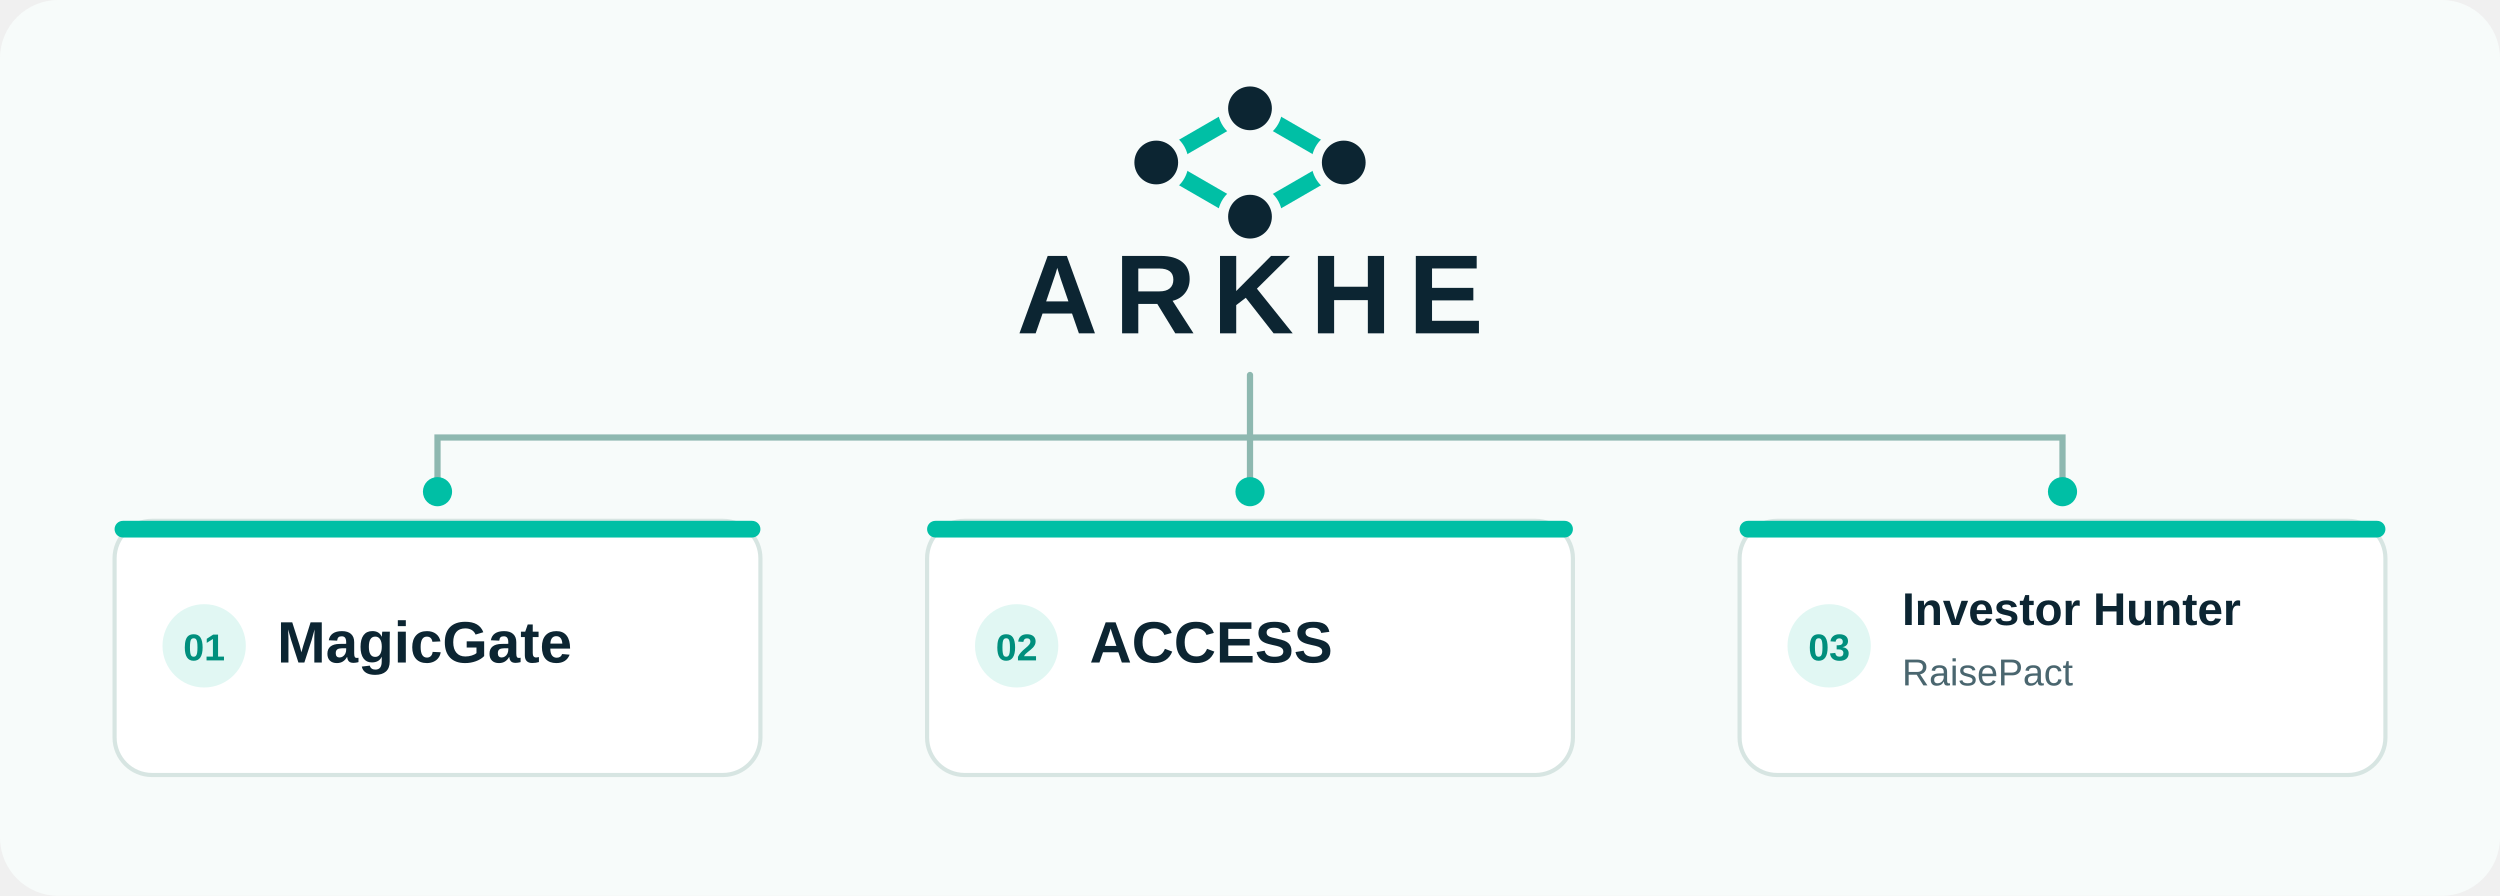
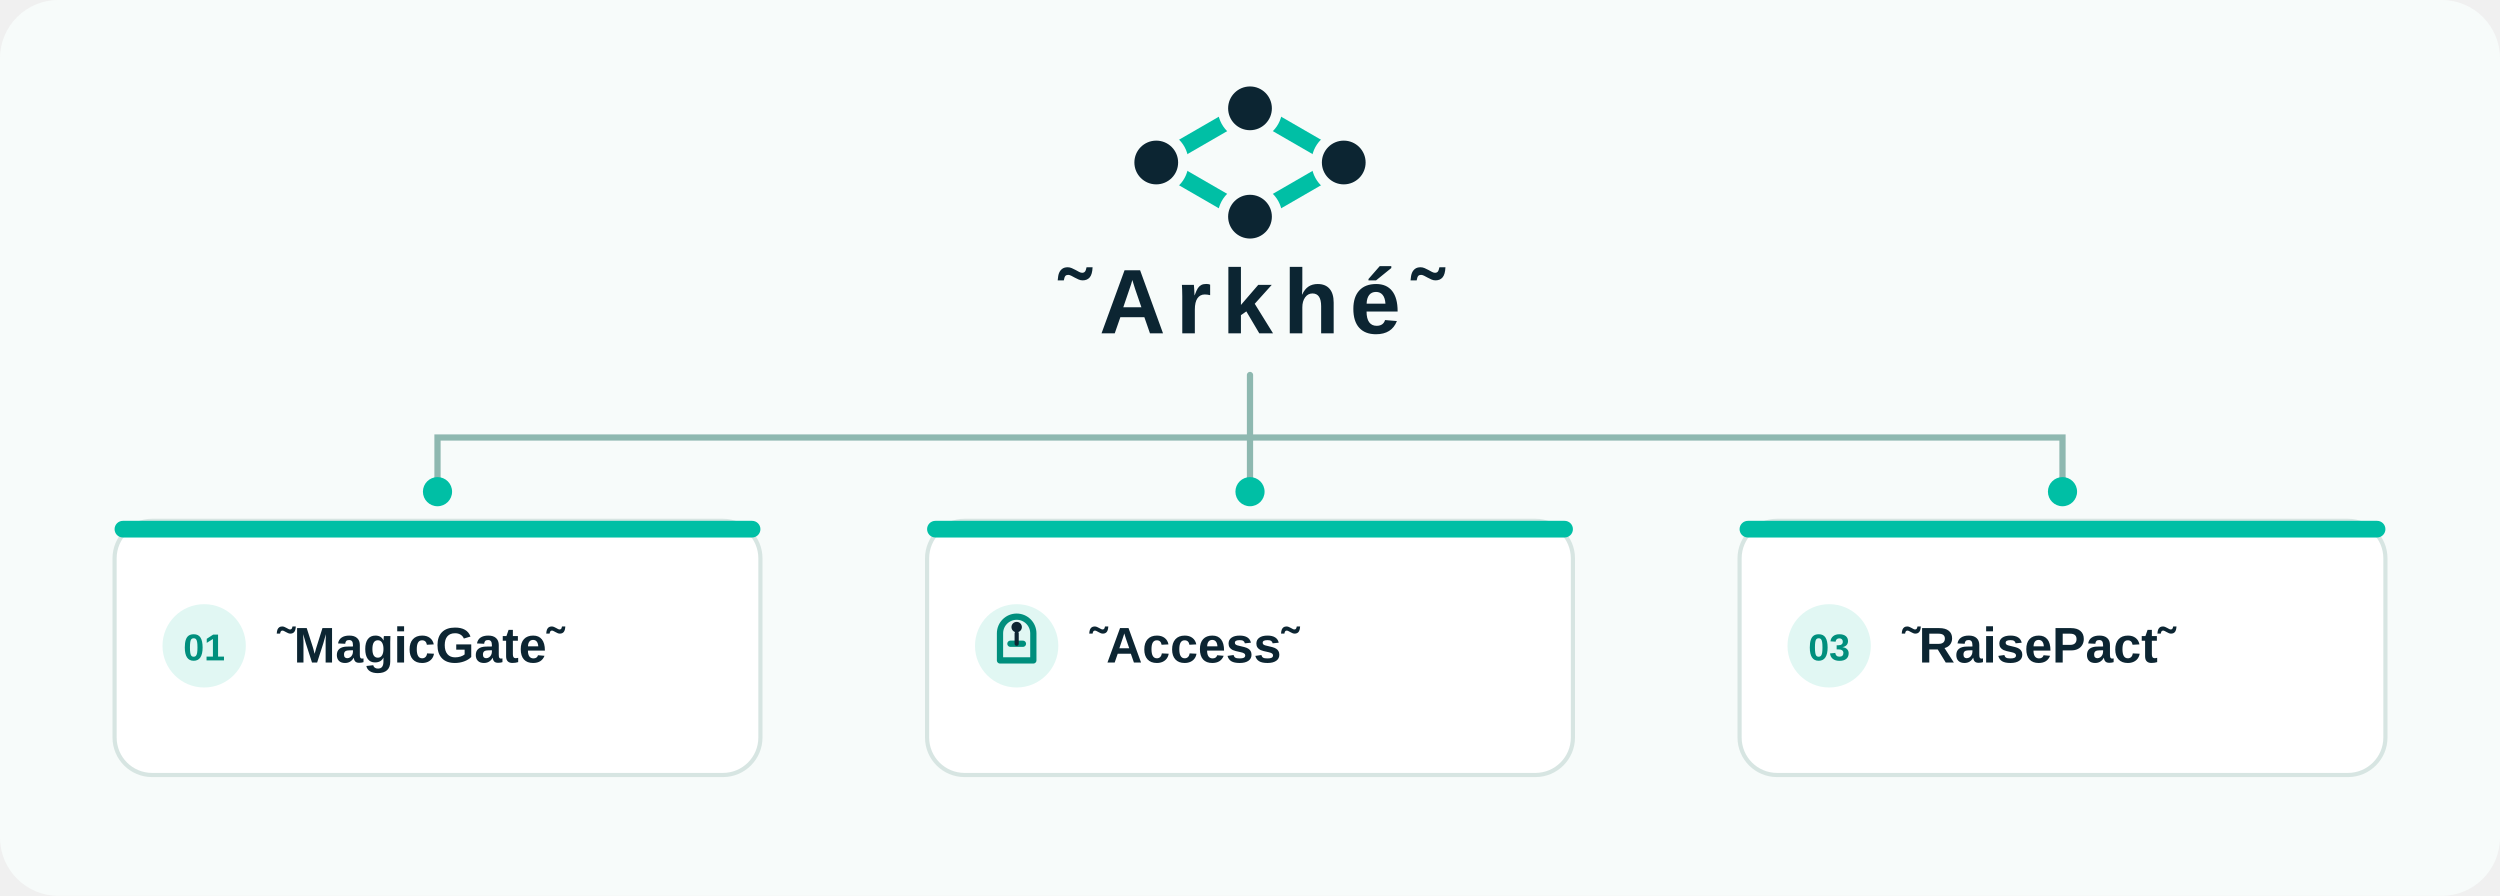
<svg xmlns="http://www.w3.org/2000/svg" width="1200" height="430" viewBox="0 0 1200 430" role="img" aria-labelledby="title description">
  <rect width="1200" height="430" rx="28" fill="#f7fbfa" />
  <g fill="none" stroke="#00bfa5" stroke-linecap="round" stroke-width="8">
    <path d="M555 78 600 52 645 78" />
    <path d="M555 78 600 104 645 78" />
  </g>
  <g fill="#0c2532" stroke="#f7fbfa" stroke-width="5">
    <circle cx="555" cy="78" r="13" />
    <circle cx="600" cy="52" r="13" />
    <circle cx="645" cy="78" r="13" />
    <circle cx="600" cy="104" r="13" />
  </g>
-   <text x="600" y="160" fill="#0c2532" font-family="Arial, Helvetica, sans-serif" font-size="54" font-weight="700" letter-spacing="8" text-anchor="middle">ARKHE</text>
+   <text x="600" y="160" fill="#0c2532" font-family="Arial, Helvetica, sans-serif" font-size="44" font-weight="700" letter-spacing="5" text-anchor="middle">˜Arkhé˜</text>
  <g fill="none" stroke="#8eb8b0" stroke-linecap="round" stroke-width="3">
    <path d="M600 180v30H210v26" />
    <path d="M600 210v26" />
    <path d="M600 210h390v26" />
  </g>
  <g fill="#00bfa5">
    <circle cx="210" cy="236" r="7" />
    <circle cx="600" cy="236" r="7" />
    <circle cx="990" cy="236" r="7" />
  </g>
  <g>
    <rect x="55" y="250" width="310" height="122" rx="18" fill="#ffffff" stroke="#d7e5e2" stroke-width="2" />
    <rect x="55" y="250" width="310" height="8" rx="4" fill="#00bfa5" />
    <circle cx="98" cy="310" r="20" fill="#e1f7f3" />
    <text x="98" y="317" fill="#008f7d" font-family="Arial, Helvetica, sans-serif" font-size="18" font-weight="700" text-anchor="middle">01</text>
-     <text x="133" y="318" fill="#0c2532" font-family="Arial, Helvetica, sans-serif" font-size="28" font-weight="700">MagicGate</text>
+     <text x="133" y="318" fill="#0c2532" font-family="Arial, Helvetica, sans-serif" font-size="24" font-weight="700">˜MagicGate˜</text>
    <rect x="445" y="250" width="310" height="122" rx="18" fill="#ffffff" stroke="#d7e5e2" stroke-width="2" />
    <rect x="445" y="250" width="310" height="8" rx="4" fill="#00bfa5" />
    <circle cx="488" cy="310" r="20" fill="#e1f7f3" />
-     <text x="488" y="317" fill="#008f7d" font-family="Arial, Helvetica, sans-serif" font-size="18" font-weight="700" text-anchor="middle">02</text>
-     <text x="523" y="318" fill="#0c2532" font-family="Arial, Helvetica, sans-serif" font-size="28" font-weight="700">ACCESS</text>
+     <path d="M480 317v-13a8 8 0 0 1 16 0v13m-16 0h16m-11-8h6" fill="none" stroke="#008f7d" stroke-linecap="round" stroke-linejoin="round" stroke-width="3" />
+     <circle cx="488" cy="301" r="2.5" fill="#0c2532" />
+     <path d="M488 304v5" stroke="#0c2532" stroke-linecap="round" stroke-width="2" />
+     <text x="523" y="318" fill="#0c2532" font-family="Arial, Helvetica, sans-serif" font-size="24" font-weight="700">˜Access˜</text>
    <rect x="835" y="250" width="310" height="122" rx="18" fill="#ffffff" stroke="#d7e5e2" stroke-width="2" />
    <rect x="835" y="250" width="310" height="8" rx="4" fill="#00bfa5" />
    <circle cx="878" cy="310" r="20" fill="#e1f7f3" />
    <text x="878" y="317" fill="#008f7d" font-family="Arial, Helvetica, sans-serif" font-size="18" font-weight="700" text-anchor="middle">03</text>
-     <text x="913" y="300" fill="#0c2532" font-family="Arial, Helvetica, sans-serif" font-size="22" font-weight="700">Investor Hunter</text>
-     <text x="913" y="329" fill="#4a666f" font-family="Arial, Helvetica, sans-serif" font-size="18">RaisePact</text>
+     <text x="913" y="318" fill="#0c2532" font-family="Arial, Helvetica, sans-serif" font-size="24" font-weight="700">˜RaisePact˜</text>
  </g>
</svg>
